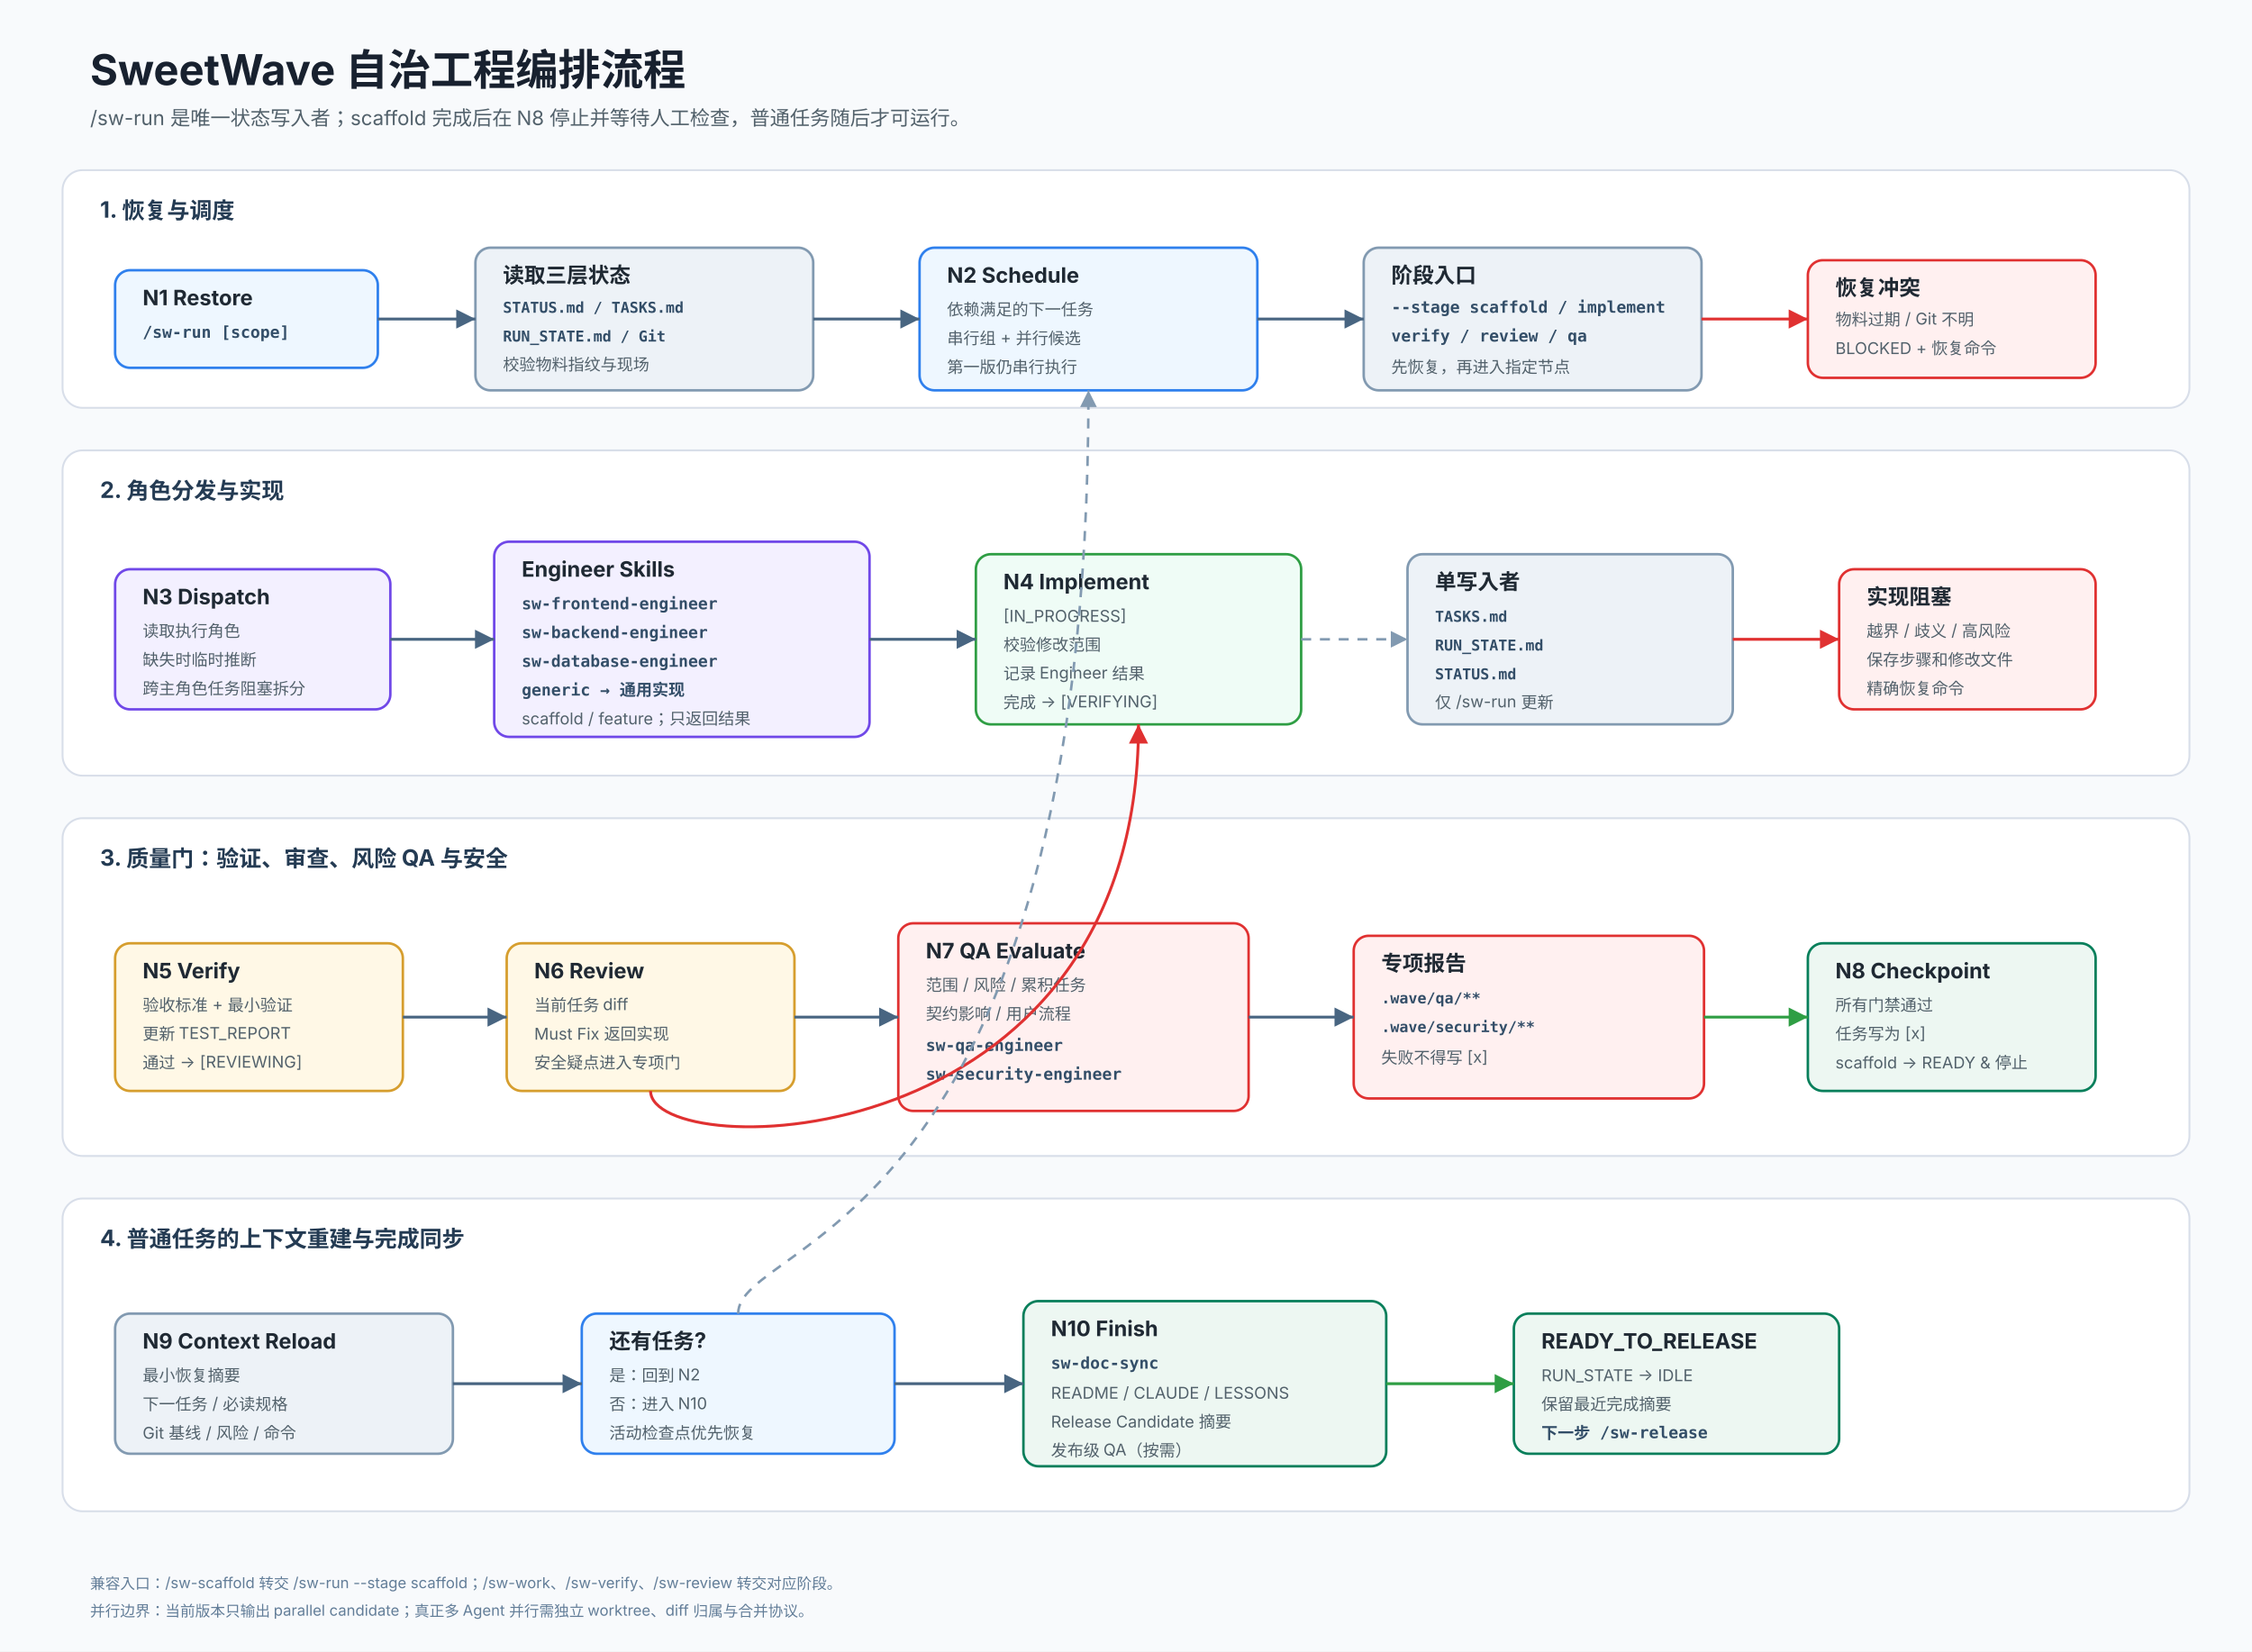
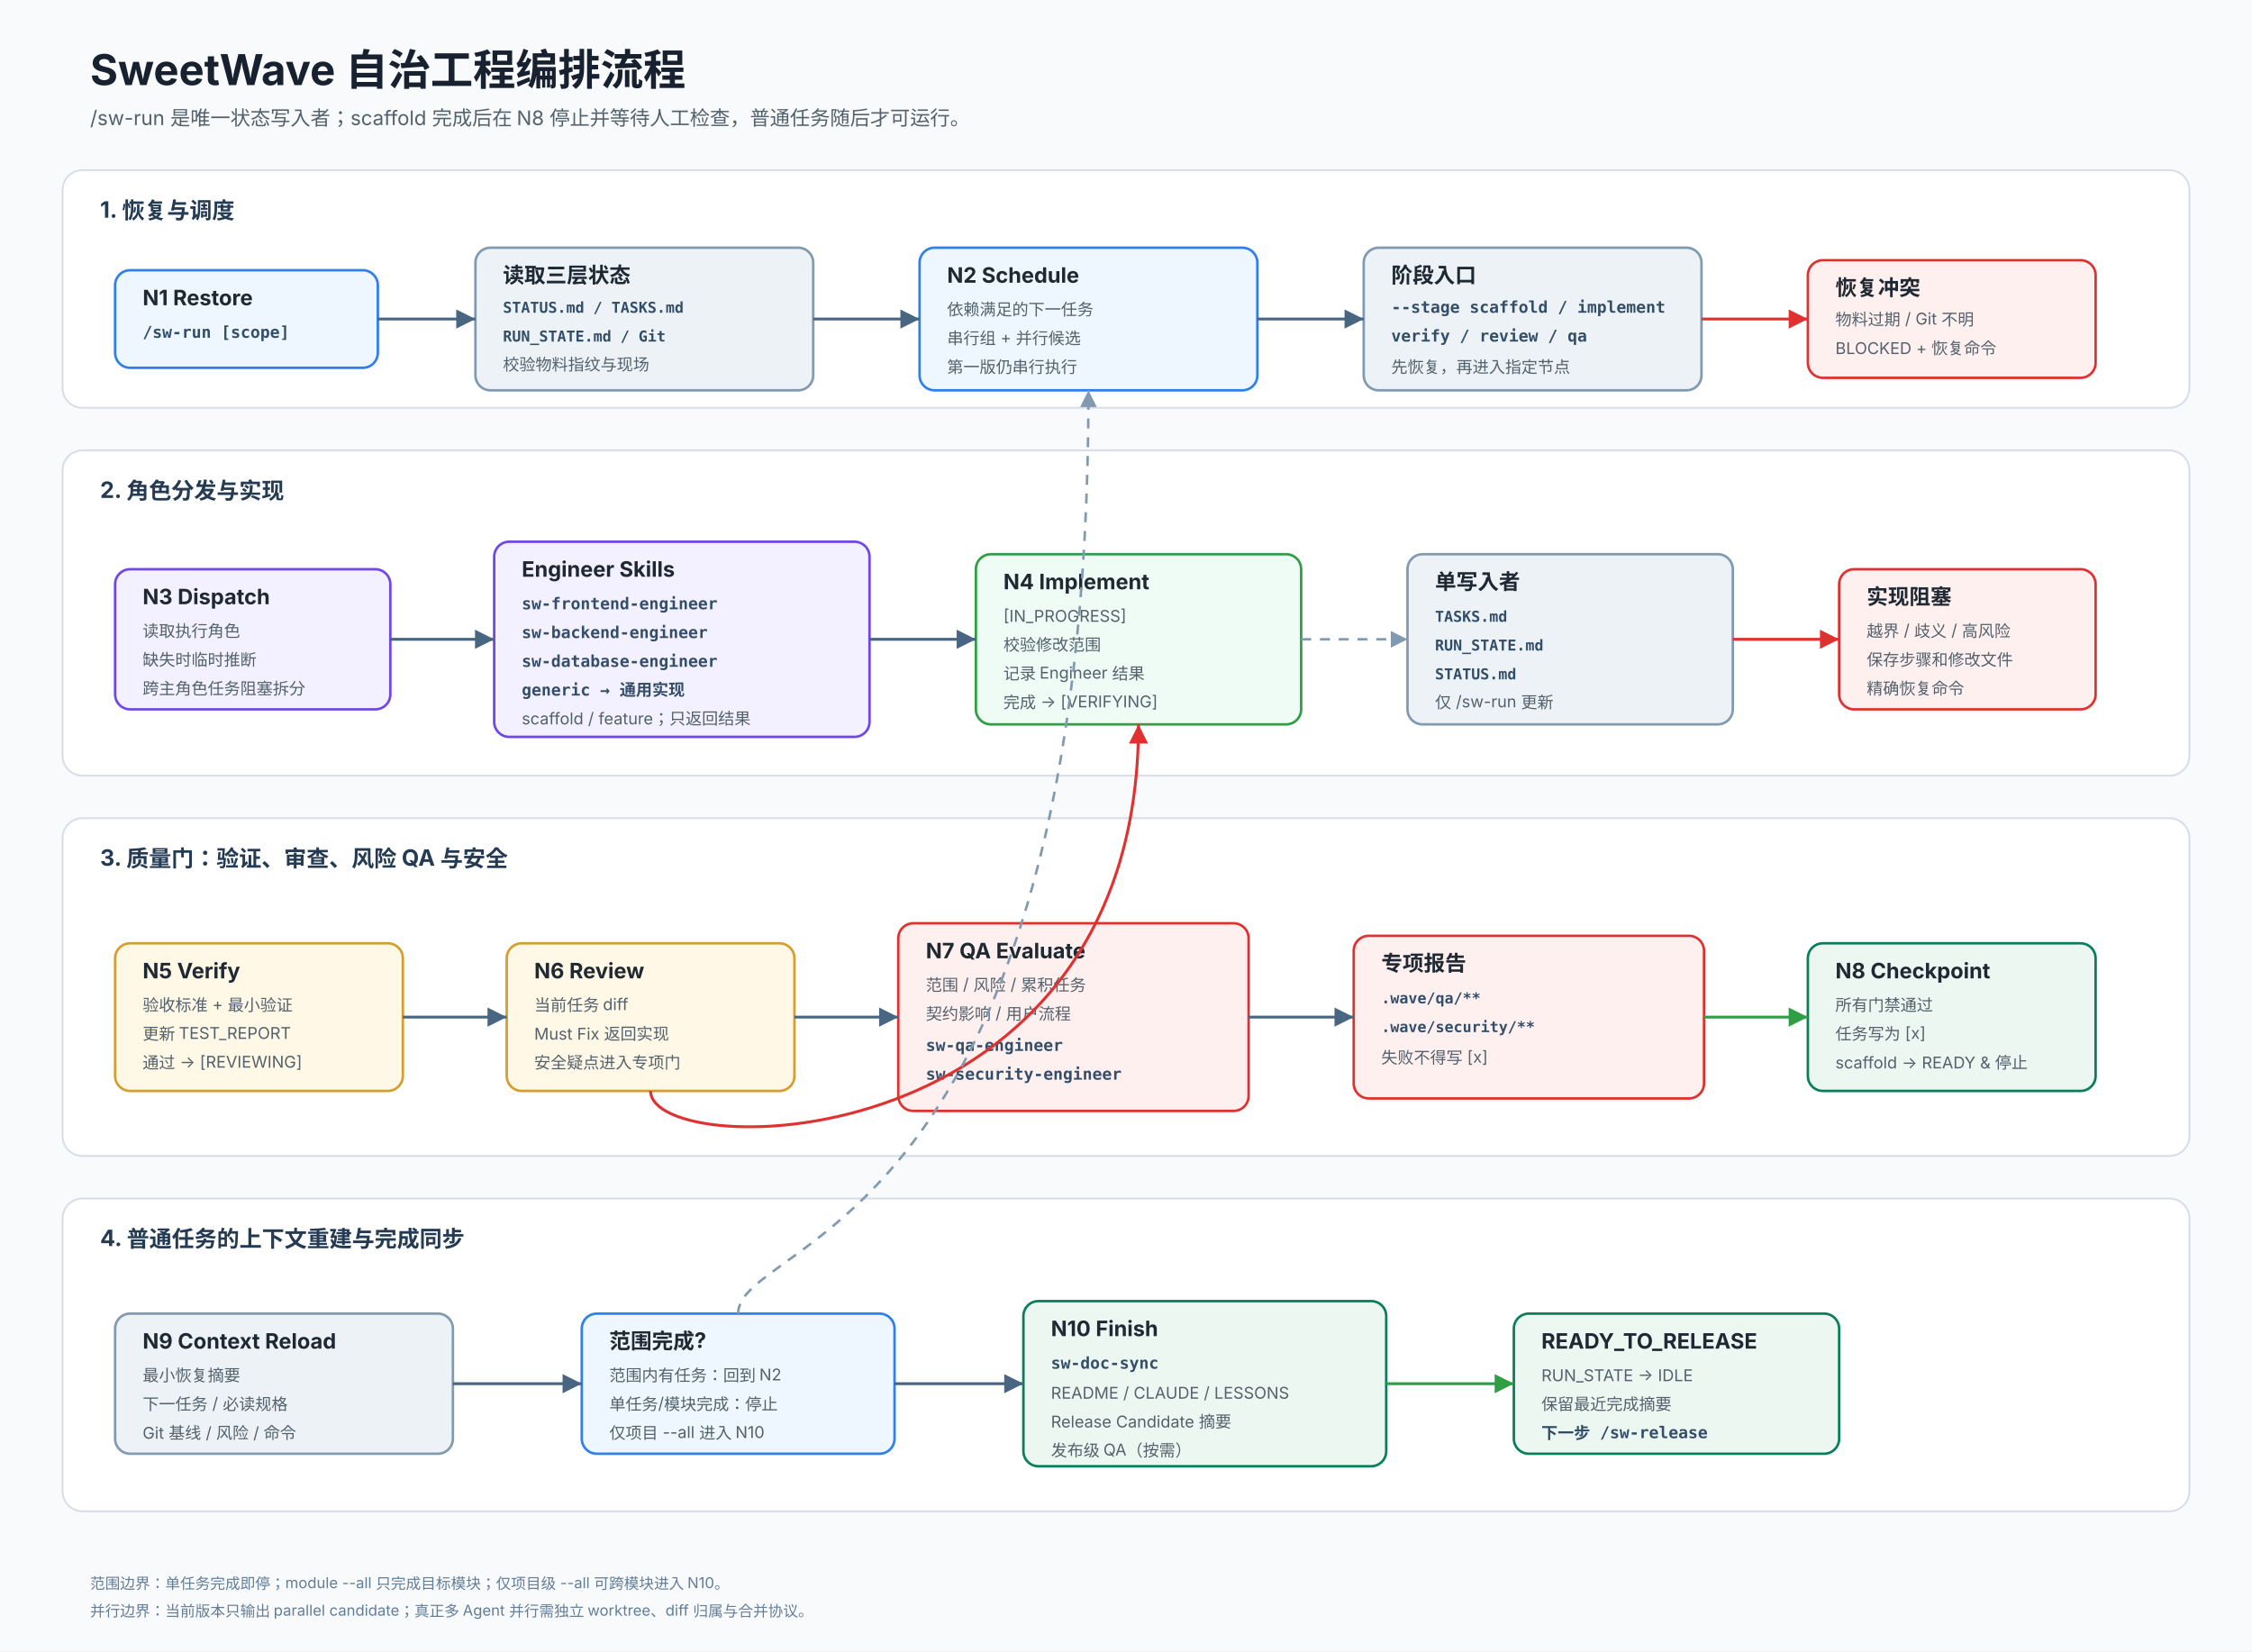
<svg xmlns="http://www.w3.org/2000/svg" width="1800" height="1320" viewBox="0 0 1800 1320" role="img" aria-labelledby="title desc">
  <defs>
    <style>
      .bg{fill:#f8fafc}.lane{fill:#fff;stroke:#d8dee9;stroke-width:1.5;rx:16}
      .title{font:700 34px -apple-system,BlinkMacSystemFont,"Segoe UI",sans-serif;fill:#18212f}
      .subtitle{font:400 16px -apple-system,BlinkMacSystemFont,"Segoe UI",sans-serif;fill:#52616b}
      .lane-title{font:700 18px -apple-system,BlinkMacSystemFont,"Segoe UI",sans-serif;fill:#243b53}
      .node{fill:#fff;stroke:#9fb3c8;stroke-width:2;rx:12}
      .restore{fill:#eef7ff;stroke:#2f80ed}.dispatch{fill:#f3f0ff;stroke:#7048e8}
      .work{fill:#effcf6;stroke:#2f9e44}.gate{fill:#fff8e6;stroke:#d69e2e}
      .risk{fill:#fff0f0;stroke:#e03131}.done{fill:#edf7f2;stroke:#087f5b}
      .memory{fill:#edf2f7;stroke:#829ab1}
      .h{font:700 17px -apple-system,BlinkMacSystemFont,"Segoe UI",sans-serif;fill:#1f2933}
      .t{font:400 13px -apple-system,BlinkMacSystemFont,"Segoe UI",sans-serif;fill:#52616b}
      .cmd{font:700 13px ui-monospace,SFMono-Regular,Menlo,Consolas,monospace;fill:#334e68}
      .path{font:700 12px ui-monospace,SFMono-Regular,Menlo,Consolas,monospace;fill:#334e68}
      .small{font:400 12px -apple-system,BlinkMacSystemFont,"Segoe UI",sans-serif;fill:#627d98}
      .arrow{fill:none;stroke:#486581;stroke-width:2.3;marker-end:url(#a)}
      .soft{fill:none;stroke:#829ab1;stroke-width:2;stroke-dasharray:8 7;marker-end:url(#s)}
      .ok{fill:none;stroke:#2f9e44;stroke-width:2.3;marker-end:url(#o)}
      .warn{fill:none;stroke:#e03131;stroke-width:2.3;marker-end:url(#w)}
    </style>
    <marker id="a" viewBox="0 0 12 12" refX="10" refY="6" markerWidth="10" markerHeight="10" orient="auto">
      <path d="M2,2 L10,6 L2,10 Z" fill="#486581" />
    </marker>
    <marker id="s" viewBox="0 0 12 12" refX="10" refY="6" markerWidth="10" markerHeight="10" orient="auto">
      <path d="M2,2 L10,6 L2,10 Z" fill="#829ab1" />
    </marker>
    <marker id="o" viewBox="0 0 12 12" refX="10" refY="6" markerWidth="10" markerHeight="10" orient="auto">
      <path d="M2,2 L10,6 L2,10 Z" fill="#2f9e44" />
    </marker>
    <marker id="w" viewBox="0 0 12 12" refX="10" refY="6" markerWidth="10" markerHeight="10" orient="auto">
      <path d="M2,2 L10,6 L2,10 Z" fill="#e03131" />
    </marker>
  </defs>
  <rect class="bg" width="1800" height="1320" />
  <text class="title" x="72" y="68">SweetWave 自治工程编排流程</text>
  <text class="subtitle" x="72" y="100">/sw-run 是唯一状态写入者；scaffold 完成后在 N8 停止并等待人工检查，普通任务随后才可运行。</text>
  <rect class="lane" x="50" y="136" width="1700" height="190" />
  <text class="lane-title" x="80" y="174">1. 恢复与调度</text>
  <rect class="node restore" x="92" y="216" width="210" height="78" />
  <text class="h" x="114" y="244">N1 Restore</text>
  <text class="cmd" x="114" y="270">/sw-run [scope]</text>
  <rect class="node memory" x="380" y="198" width="270" height="114" />
  <text class="h" x="402" y="226">读取三层状态</text>
  <text class="path" x="402" y="250">STATUS.md / TASKS.md</text>
  <text class="path" x="402" y="273">RUN_STATE.md / Git</text>
  <text class="t" x="402" y="296">校验物料指纹与现场</text>
  <rect class="node restore" x="735" y="198" width="270" height="114" />
  <text class="h" x="757" y="226">N2 Schedule</text>
  <text class="t" x="757" y="252">依赖满足的下一任务</text>
  <text class="t" x="757" y="275">串行组 + 并行候选</text>
  <text class="t" x="757" y="298">第一版仍串行执行</text>
  <rect class="node memory" x="1090" y="198" width="270" height="114" />
  <text class="h" x="1112" y="226">阶段入口</text>
  <text class="cmd" x="1112" y="250">--stage scaffold / implement</text>
  <text class="cmd" x="1112" y="273">verify / review / qa</text>
  <text class="t" x="1112" y="298">先恢复，再进入指定节点</text>
  <rect class="node risk" x="1445" y="208" width="230" height="94" />
  <text class="h" x="1467" y="236">恢复冲突</text>
  <text class="t" x="1467" y="260">物料过期 / Git 不明</text>
  <text class="t" x="1467" y="283">BLOCKED + 恢复命令</text>
  <path class="arrow" d="M302 255 C330 255,350 255,380 255" />
  <path class="arrow" d="M650 255 C680 255,705 255,735 255" />
  <path class="arrow" d="M1005 255 C1035 255,1060 255,1090 255" />
  <path class="warn" d="M1360 255 C1390 255,1415 255,1445 255" />
  <rect class="lane" x="50" y="360" width="1700" height="260" />
  <text class="lane-title" x="80" y="398">2. 角色分发与实现</text>
  <rect class="node dispatch" x="92" y="455" width="220" height="112" />
  <text class="h" x="114" y="483">N3 Dispatch</text>
  <text class="t" x="114" y="509">读取执行角色</text>
  <text class="t" x="114" y="532">缺失时临时推断</text>
  <text class="t" x="114" y="555">跨主角色任务阻塞拆分</text>
  <rect class="node dispatch" x="395" y="433" width="300" height="156" />
  <text class="h" x="417" y="461">Engineer Skills</text>
  <text class="cmd" x="417" y="487">sw-frontend-engineer</text>
  <text class="cmd" x="417" y="510">sw-backend-engineer</text>
  <text class="cmd" x="417" y="533">sw-database-engineer</text>
  <text class="cmd" x="417" y="556">generic → 通用实现</text>
  <text class="t" x="417" y="579">scaffold / feature；只返回结果</text>
  <rect class="node work" x="780" y="443" width="260" height="136" />
  <text class="h" x="802" y="471">N4 Implement</text>
  <text class="t" x="802" y="497">[IN_PROGRESS]</text>
  <text class="t" x="802" y="520">校验修改范围</text>
  <text class="t" x="802" y="543">记录 Engineer 结果</text>
  <text class="t" x="802" y="566">完成 → [VERIFYING]</text>
  <rect class="node memory" x="1125" y="443" width="260" height="136" />
  <text class="h" x="1147" y="471">单写入者</text>
  <text class="path" x="1147" y="497">TASKS.md</text>
  <text class="path" x="1147" y="520">RUN_STATE.md</text>
  <text class="path" x="1147" y="543">STATUS.md</text>
  <text class="t" x="1147" y="566">仅 /sw-run 更新</text>
  <rect class="node risk" x="1470" y="455" width="205" height="112" />
  <text class="h" x="1492" y="483">实现阻塞</text>
  <text class="t" x="1492" y="509">越界 / 歧义 / 高风险</text>
  <text class="t" x="1492" y="532">保存步骤和修改文件</text>
  <text class="t" x="1492" y="555">精确恢复命令</text>
  <path class="arrow" d="M312 511 C340 511,365 511,395 511" />
  <path class="arrow" d="M695 511 C725 511,750 511,780 511" />
  <path class="soft" d="M1040 511 C1070 511,1095 511,1125 511" />
  <path class="warn" d="M1385 511 C1415 511,1440 511,1470 511" />
  <rect class="lane" x="50" y="654" width="1700" height="270" />
  <text class="lane-title" x="80" y="692">3. 质量门：验证、审查、风险 QA 与安全</text>
  <rect class="node gate" x="92" y="754" width="230" height="118" />
  <text class="h" x="114" y="782">N5 Verify</text>
  <text class="t" x="114" y="808">验收标准 + 最小验证</text>
  <text class="t" x="114" y="831">更新 TEST_REPORT</text>
  <text class="t" x="114" y="854">通过 → [REVIEWING]</text>
  <rect class="node gate" x="405" y="754" width="230" height="118" />
  <text class="h" x="427" y="782">N6 Review</text>
  <text class="t" x="427" y="808">当前任务 diff</text>
  <text class="t" x="427" y="831">Must Fix 返回实现</text>
  <text class="t" x="427" y="854">安全疑点进入专项门</text>
  <rect class="node risk" x="718" y="738" width="280" height="150" />
  <text class="h" x="740" y="766">N7 QA Evaluate</text>
  <text class="t" x="740" y="792">范围 / 风险 / 累积任务</text>
  <text class="t" x="740" y="815">契约影响 / 用户流程</text>
  <text class="cmd" x="740" y="840">sw-qa-engineer</text>
  <text class="cmd" x="740" y="863">sw-security-engineer</text>
  <rect class="node risk" x="1082" y="748" width="280" height="130" />
  <text class="h" x="1104" y="776">专项报告</text>
  <text class="path" x="1104" y="802">.wave/qa/**</text>
  <text class="path" x="1104" y="825">.wave/security/**</text>
  <text class="t" x="1104" y="850">失败不得写 [x]</text>
  <rect class="node done" x="1445" y="754" width="230" height="118" />
  <text class="h" x="1467" y="782">N8 Checkpoint</text>
  <text class="t" x="1467" y="808">所有门禁通过</text>
  <text class="t" x="1467" y="831">任务写为 [x]</text>
  <text class="t" x="1467" y="854">scaffold → READY &amp; 停止</text>
  <path class="arrow" d="M322 813 C350 813,375 813,405 813" />
  <path class="arrow" d="M635 813 C665 813,688 813,718 813" />
  <path class="arrow" d="M998 813 C1028 813,1052 813,1082 813" />
  <path class="ok" d="M1362 813 C1392 813,1415 813,1445 813" />
  <path class="warn" d="M520 872 C520 930,910 930,910 579" />
  <rect class="lane" x="50" y="958" width="1700" height="250" />
  <text class="lane-title" x="80" y="996">4. 普通任务的上下文重建与完成同步</text>
  <rect class="node memory" x="92" y="1050" width="270" height="112" />
  <text class="h" x="114" y="1078">N9 Context Reload</text>
  <text class="t" x="114" y="1104">最小恢复摘要</text>
  <text class="t" x="114" y="1127">下一任务 / 必读规格</text>
  <text class="t" x="114" y="1150">Git 基线 / 风险 / 命令</text>
  <rect class="node restore" x="465" y="1050" width="250" height="112" />
-   <text class="h" x="487" y="1078">还有任务?</text>
-   <text class="t" x="487" y="1104">是：回到 N2</text>
-   <text class="t" x="487" y="1127">否：进入 N10</text>
-   <text class="t" x="487" y="1150">活动检查点优先恢复</text>
+   <text class="h" x="487" y="1078">范围完成?</text>
+   <text class="t" x="487" y="1104">范围内有任务：回到 N2</text>
+   <text class="t" x="487" y="1127">单任务/模块完成：停止</text>
+   <text class="t" x="487" y="1150">仅项目 --all 进入 N10</text>
  <rect class="node done" x="818" y="1040" width="290" height="132" />
  <text class="h" x="840" y="1068">N10 Finish</text>
  <text class="cmd" x="840" y="1094">sw-doc-sync</text>
  <text class="t" x="840" y="1118">README / CLAUDE / LESSONS</text>
  <text class="t" x="840" y="1141">Release Candidate 摘要</text>
  <text class="t" x="840" y="1164">发布级 QA（按需）</text>
  <rect class="node done" x="1210" y="1050" width="260" height="112" />
  <text class="h" x="1232" y="1078">READY_TO_RELEASE</text>
  <text class="t" x="1232" y="1104">RUN_STATE → IDLE</text>
  <text class="t" x="1232" y="1127">保留最近完成摘要</text>
  <text class="cmd" x="1232" y="1150">下一步 /sw-release</text>
  <path class="arrow" d="M362 1106 C392 1106,435 1106,465 1106" />
  <path class="arrow" d="M715 1106 C745 1106,788 1106,818 1106" />
  <path class="ok" d="M1108 1106 C1138 1106,1180 1106,1210 1106" />
  <path class="soft" d="M590 1050 C590 990,870 990,870 312" />
-   <text class="small" x="72" y="1270">兼容入口：/sw-scaffold 转交 /sw-run --stage scaffold；/sw-work、/sw-verify、/sw-review 转交对应阶段。</text>
+   <text class="small" x="72" y="1270">范围边界：单任务完成即停；module --all 只完成目标模块；仅项目级 --all 可跨模块进入 N10。</text>
  <text class="small" x="72" y="1292">并行边界：当前版本只输出 parallel candidate；真正多 Agent 并行需独立 worktree、diff 归属与合并协议。</text>
</svg>
